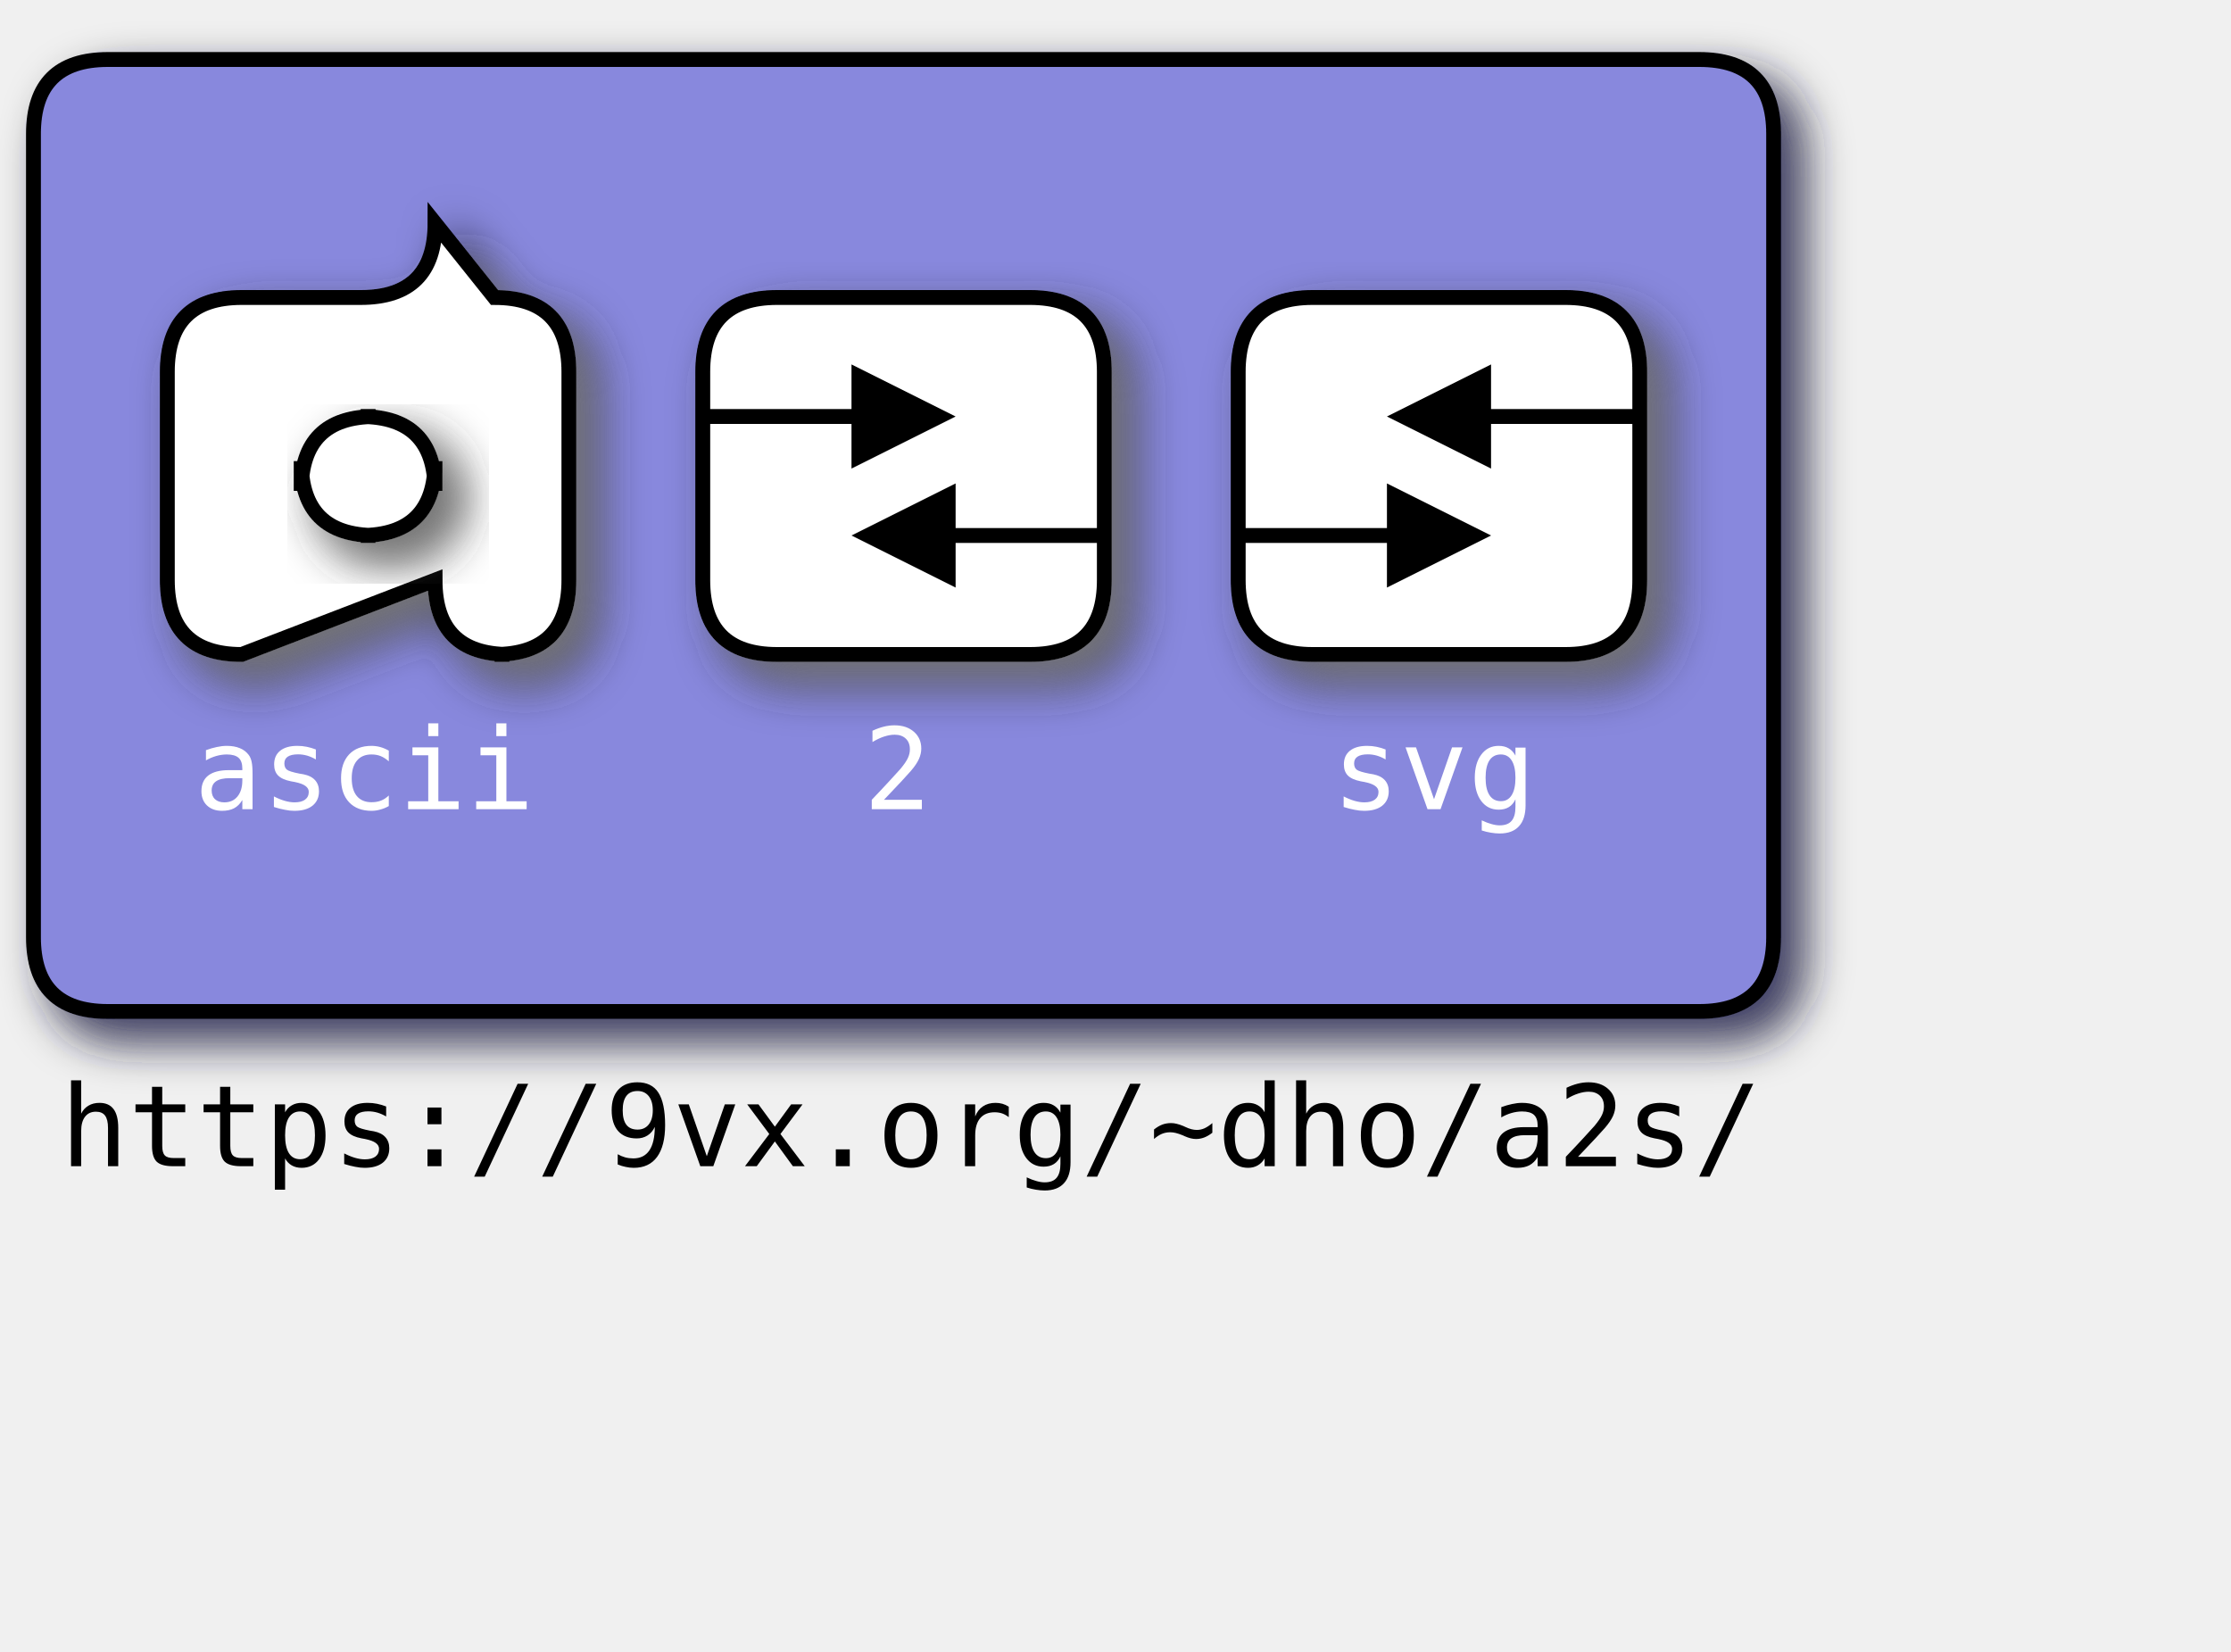
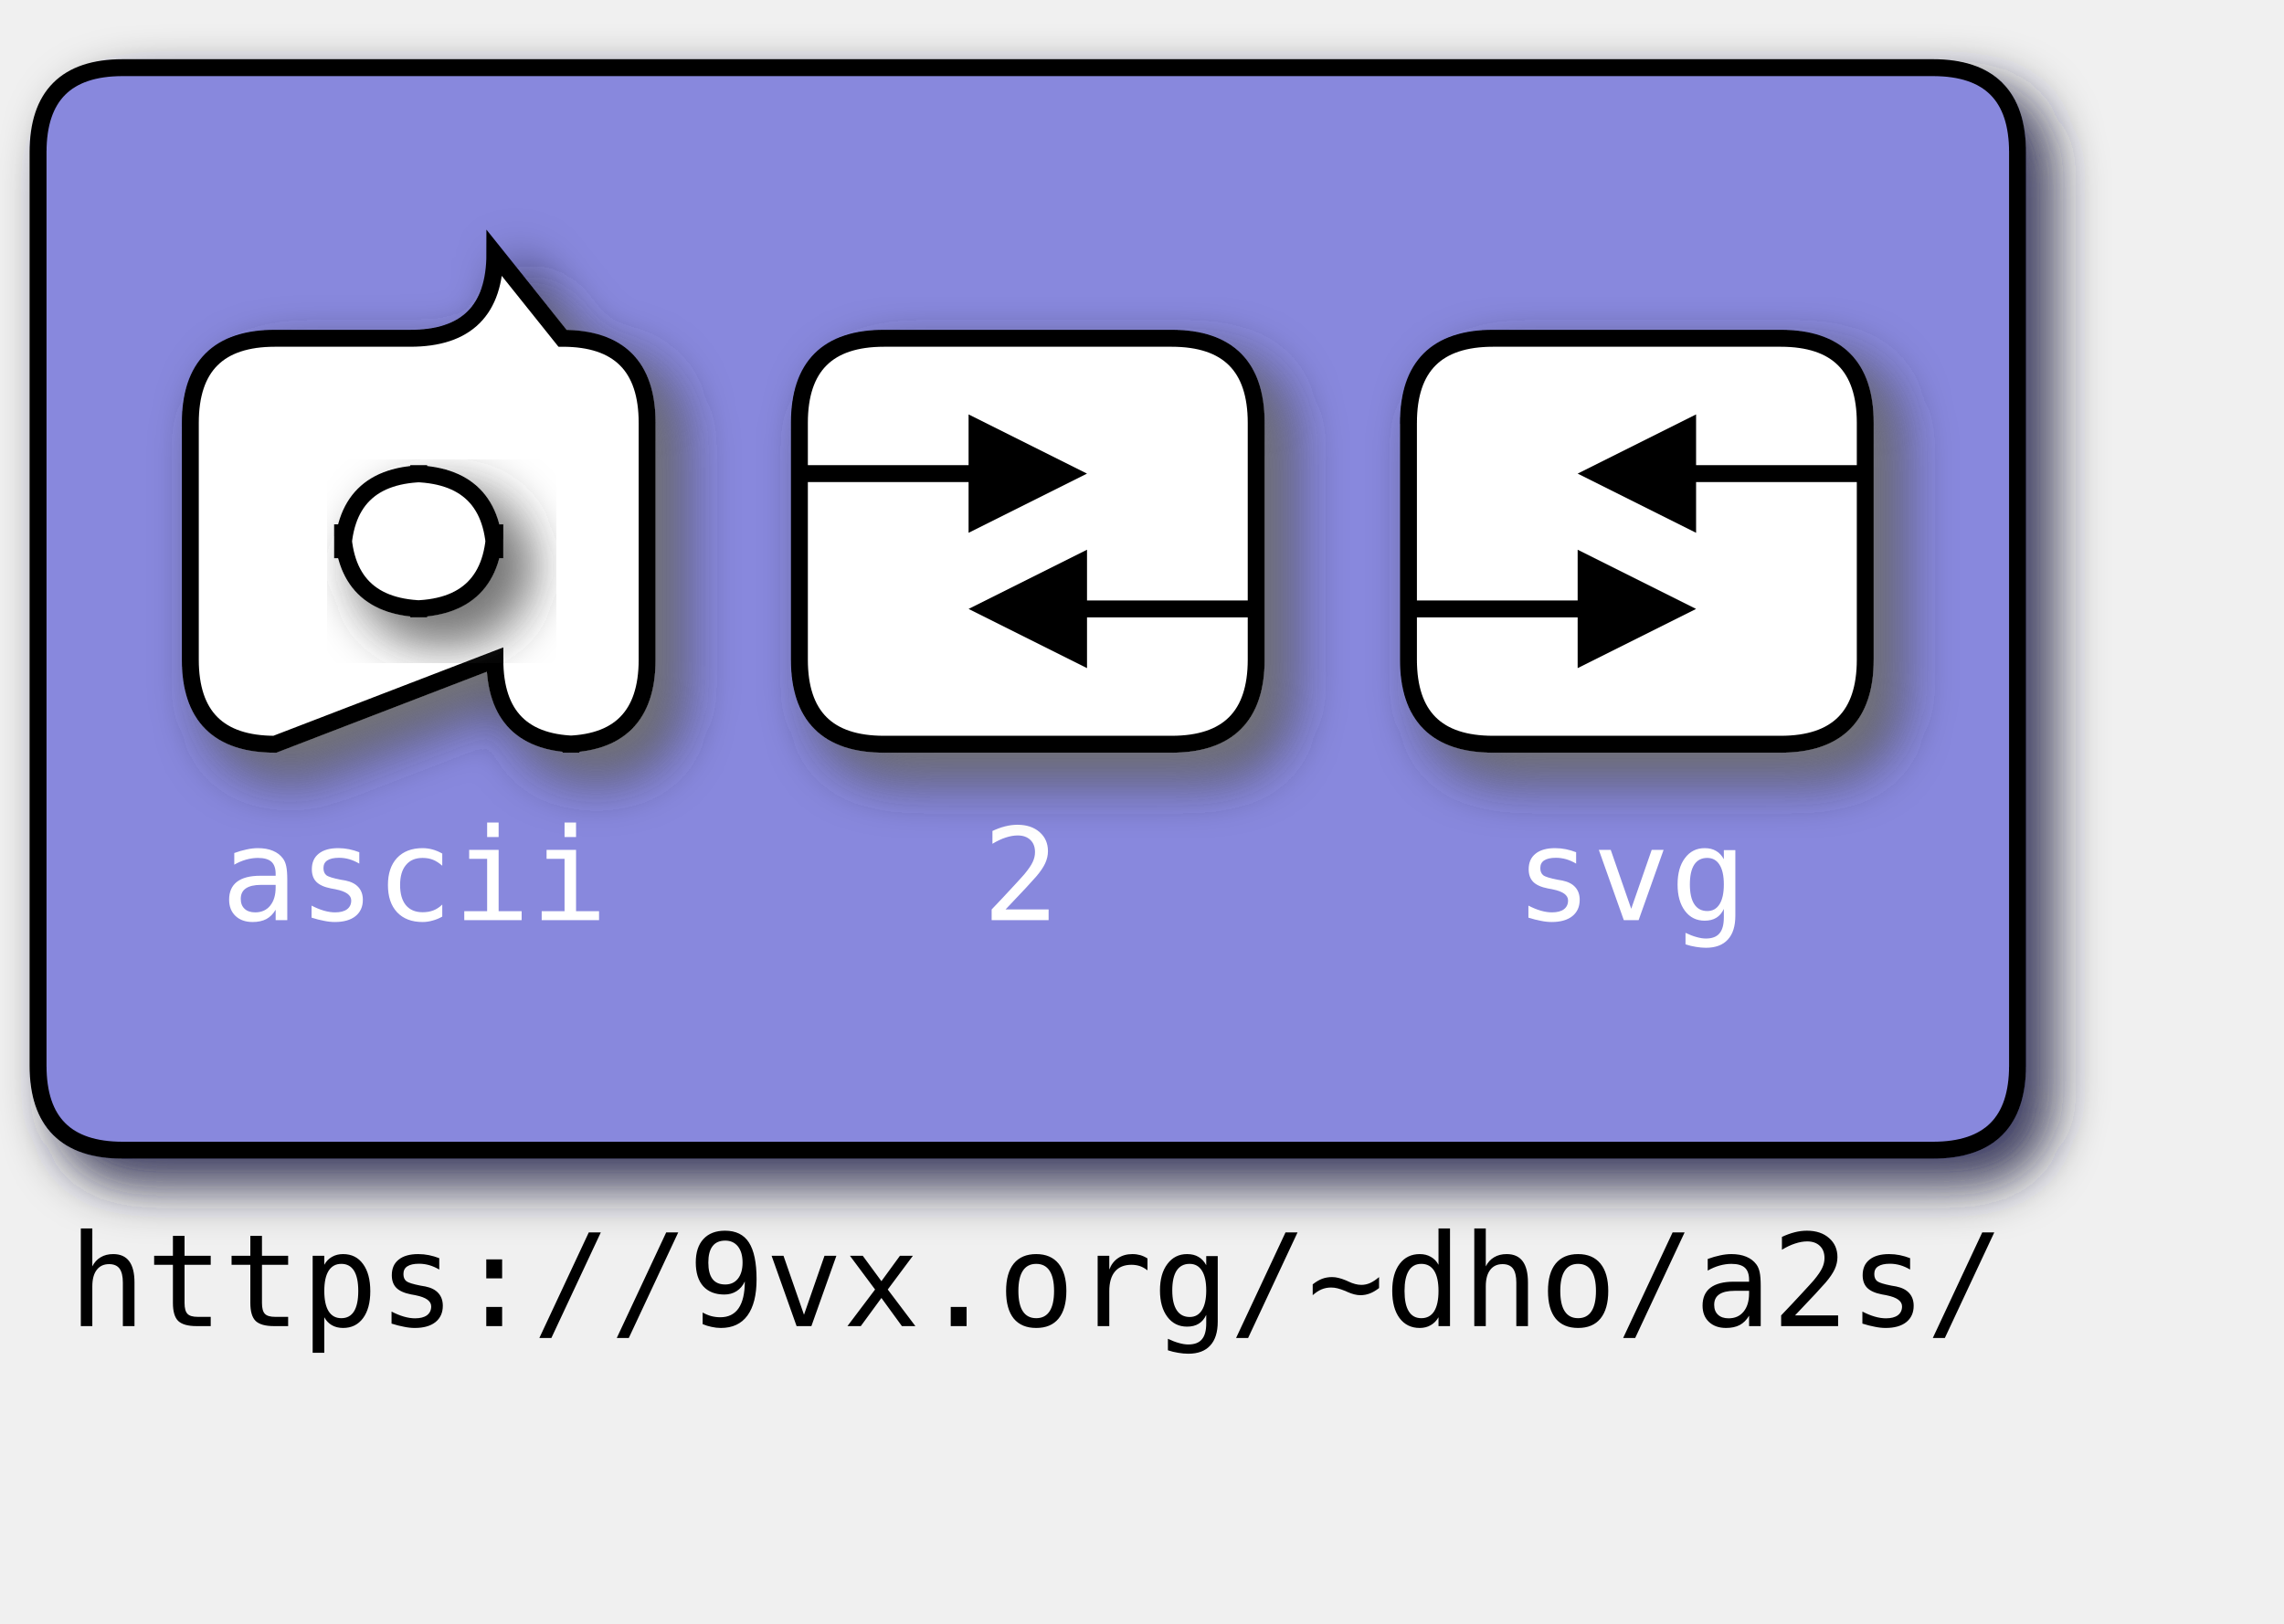
- <svg xmlns="http://www.w3.org/2000/svg" width="300px" height="222px" version="1.1">
+ <svg xmlns="http://www.w3.org/2000/svg" width="270px" height="192px" version="1.1">
  <defs>
+     <filter id="dsFilterNoBlur" width="150%" height="150%">
+       <feOffset result="offOut" in="SourceGraphic" dx="3" dy="3" />
+       <feColorMatrix result="matrixOut" in="offOut" type="matrix" values="0.2 0 0 0 0 0 0.2 0 0 0 0 0 0.2 0 0 0 0 0 1 0" />
+       <feBlend in="SourceGraphic" in2="matrixOut" mode="normal" />
+     </filter>
    <filter id="dsFilter" width="150%" height="150%">
      <feOffset result="offOut" in="SourceGraphic" dx="3" dy="3" />
      <feColorMatrix result="matrixOut" in="offOut" type="matrix" values="0.2 0 0 0 0 0 0.2 0 0 0 0 0 0.2 0 0 0 0 0 1 0" />
      <feGaussianBlur result="blurOut" in="matrixOut" stdDeviation="3" />
      <feBlend in="SourceGraphic" in2="blurOut" mode="normal" />
    </filter>
    <marker id="iPointer" viewBox="0 0 10 10" refX="5" refY="5" markerUnits="strokeWidth" markerWidth="8" markerHeight="7" orient="auto">
      <path d="M 10 0 L 10 10 L 0 5 z" />
    </marker>
    <marker id="Pointer" viewBox="0 0 10 10" refX="5" refY="5" markerUnits="strokeWidth" markerWidth="8" markerHeight="7" orient="auto">
      <path d="M 0 0 L 10 5 L 0 10 z" />
    </marker>
  </defs>
  <g id="boxes" stroke="black" stroke-width="2" fill="none">
    <g id="groupLogo">
      <path id="pathLogo" filter="url(#dsFilter)" fill="#88d" d="M 4.5 18 Q 4.5 8 14.5 8 L 228.5 8 Q 238.5 8 238.5 18 L 238.5 126 Q 238.5 136 228.5 136 L 14.5 136 Q 4.5 136 4.5 126 Z" />
      <text x="26.1" y="108.8" id="textLogo" fill="#fff" stroke="none" style="font-family:Consolas,Monaco,Anonymous Pro,Anonymous,Bitstream Sans Mono,monospace;font-size:15.2px">ascii </text>
      <text x="116.1" y="108.8" id="textLogo" fill="#fff" stroke="none" style="font-family:Consolas,Monaco,Anonymous Pro,Anonymous,Bitstream Sans Mono,monospace;font-size:15.2px">2</text>
      <text x="179.1" y="108.8" id="textLogo" fill="#fff" stroke="none" style="font-family:Consolas,Monaco,Anonymous Pro,Anonymous,Bitstream Sans Mono,monospace;font-size:15.2px">svg </text>
    </g>
    <g id="group2">
      <path id="path2" filter="url(#dsFilter)" fill="#fff" d="M 22.5 50 Q 22.5 40 32.5 40 L 48.5 40 Q 58.5 40 58.5 30 L 66.5 40 Q 76.5 40 76.5 50 L 76.5 78 Q 76.5 88 66.5 88 L 68.5 88 Q 58.5 88 58.5 78 L 32.5 88 Q 22.5 88 22.5 78 Z" />
    </g>
    <g id="group5">
      <path id="path5" filter="url(#dsFilter)" fill="#fff" d="M 94.5 50 Q 94.5 40 104.5 40 L 138.5 40 Q 148.5 40 148.5 50 L 148.5 78 Q 148.5 88 138.5 88 L 104.5 88 Q 94.5 88 94.5 78 Z" />
    </g>
    <g id="group7">
      <path id="path7" filter="url(#dsFilter)" fill="#fff" d="M 166.5 50 Q 166.5 40 176.5 40 L 210.5 40 Q 220.5 40 220.5 50 L 220.5 78 Q 220.5 88 210.5 88 L 176.5 88 Q 166.5 88 166.5 78 Z" />
    </g>
    <g id="group9">
      <path id="path9" filter="url(#dsFilter)" fill="#fff" d="M 40.5 66 Q 40.5 56 50.5 56 L 48.5 56 Q 58.5 56 58.5 66 L 58.5 62 Q 58.5 72 48.5 72 L 50.5 72 Q 40.5 72 40.5 62 Z" />
    </g>
  </g>
  <g id="lines" stroke="black" stroke-width="2" fill="none">
    <g id="group148">
      <path id="path148" marker-end="url(#Pointer)" d="M 94.5 56 L 121.5 56 " />
    </g>
    <g id="group186">
      <path id="path186" marker-start="url(#iPointer)" d="M 121.5 72 L 148.5 72 " />
    </g>
    <g id="group246">
      <path id="path246" marker-end="url(#Pointer)" d="M 166.5 72 L 193.5 72 " />
    </g>
    <g id="group282">
      <path id="path282" marker-start="url(#iPointer)" d="M 193.5 56 L 220.5 56 " />
    </g>
  </g>
  <g id="text" fill="black" style="font-family:Consolas,Monaco,Anonymous Pro,Anonymous,Bitstream Sans Mono,monospace;font-size:15.2px">
    <text x="8.1" y="156.8" id="text3" fill="#000">https://9vx.org/~dho/a2s/ </text>
  </g>
</svg>
